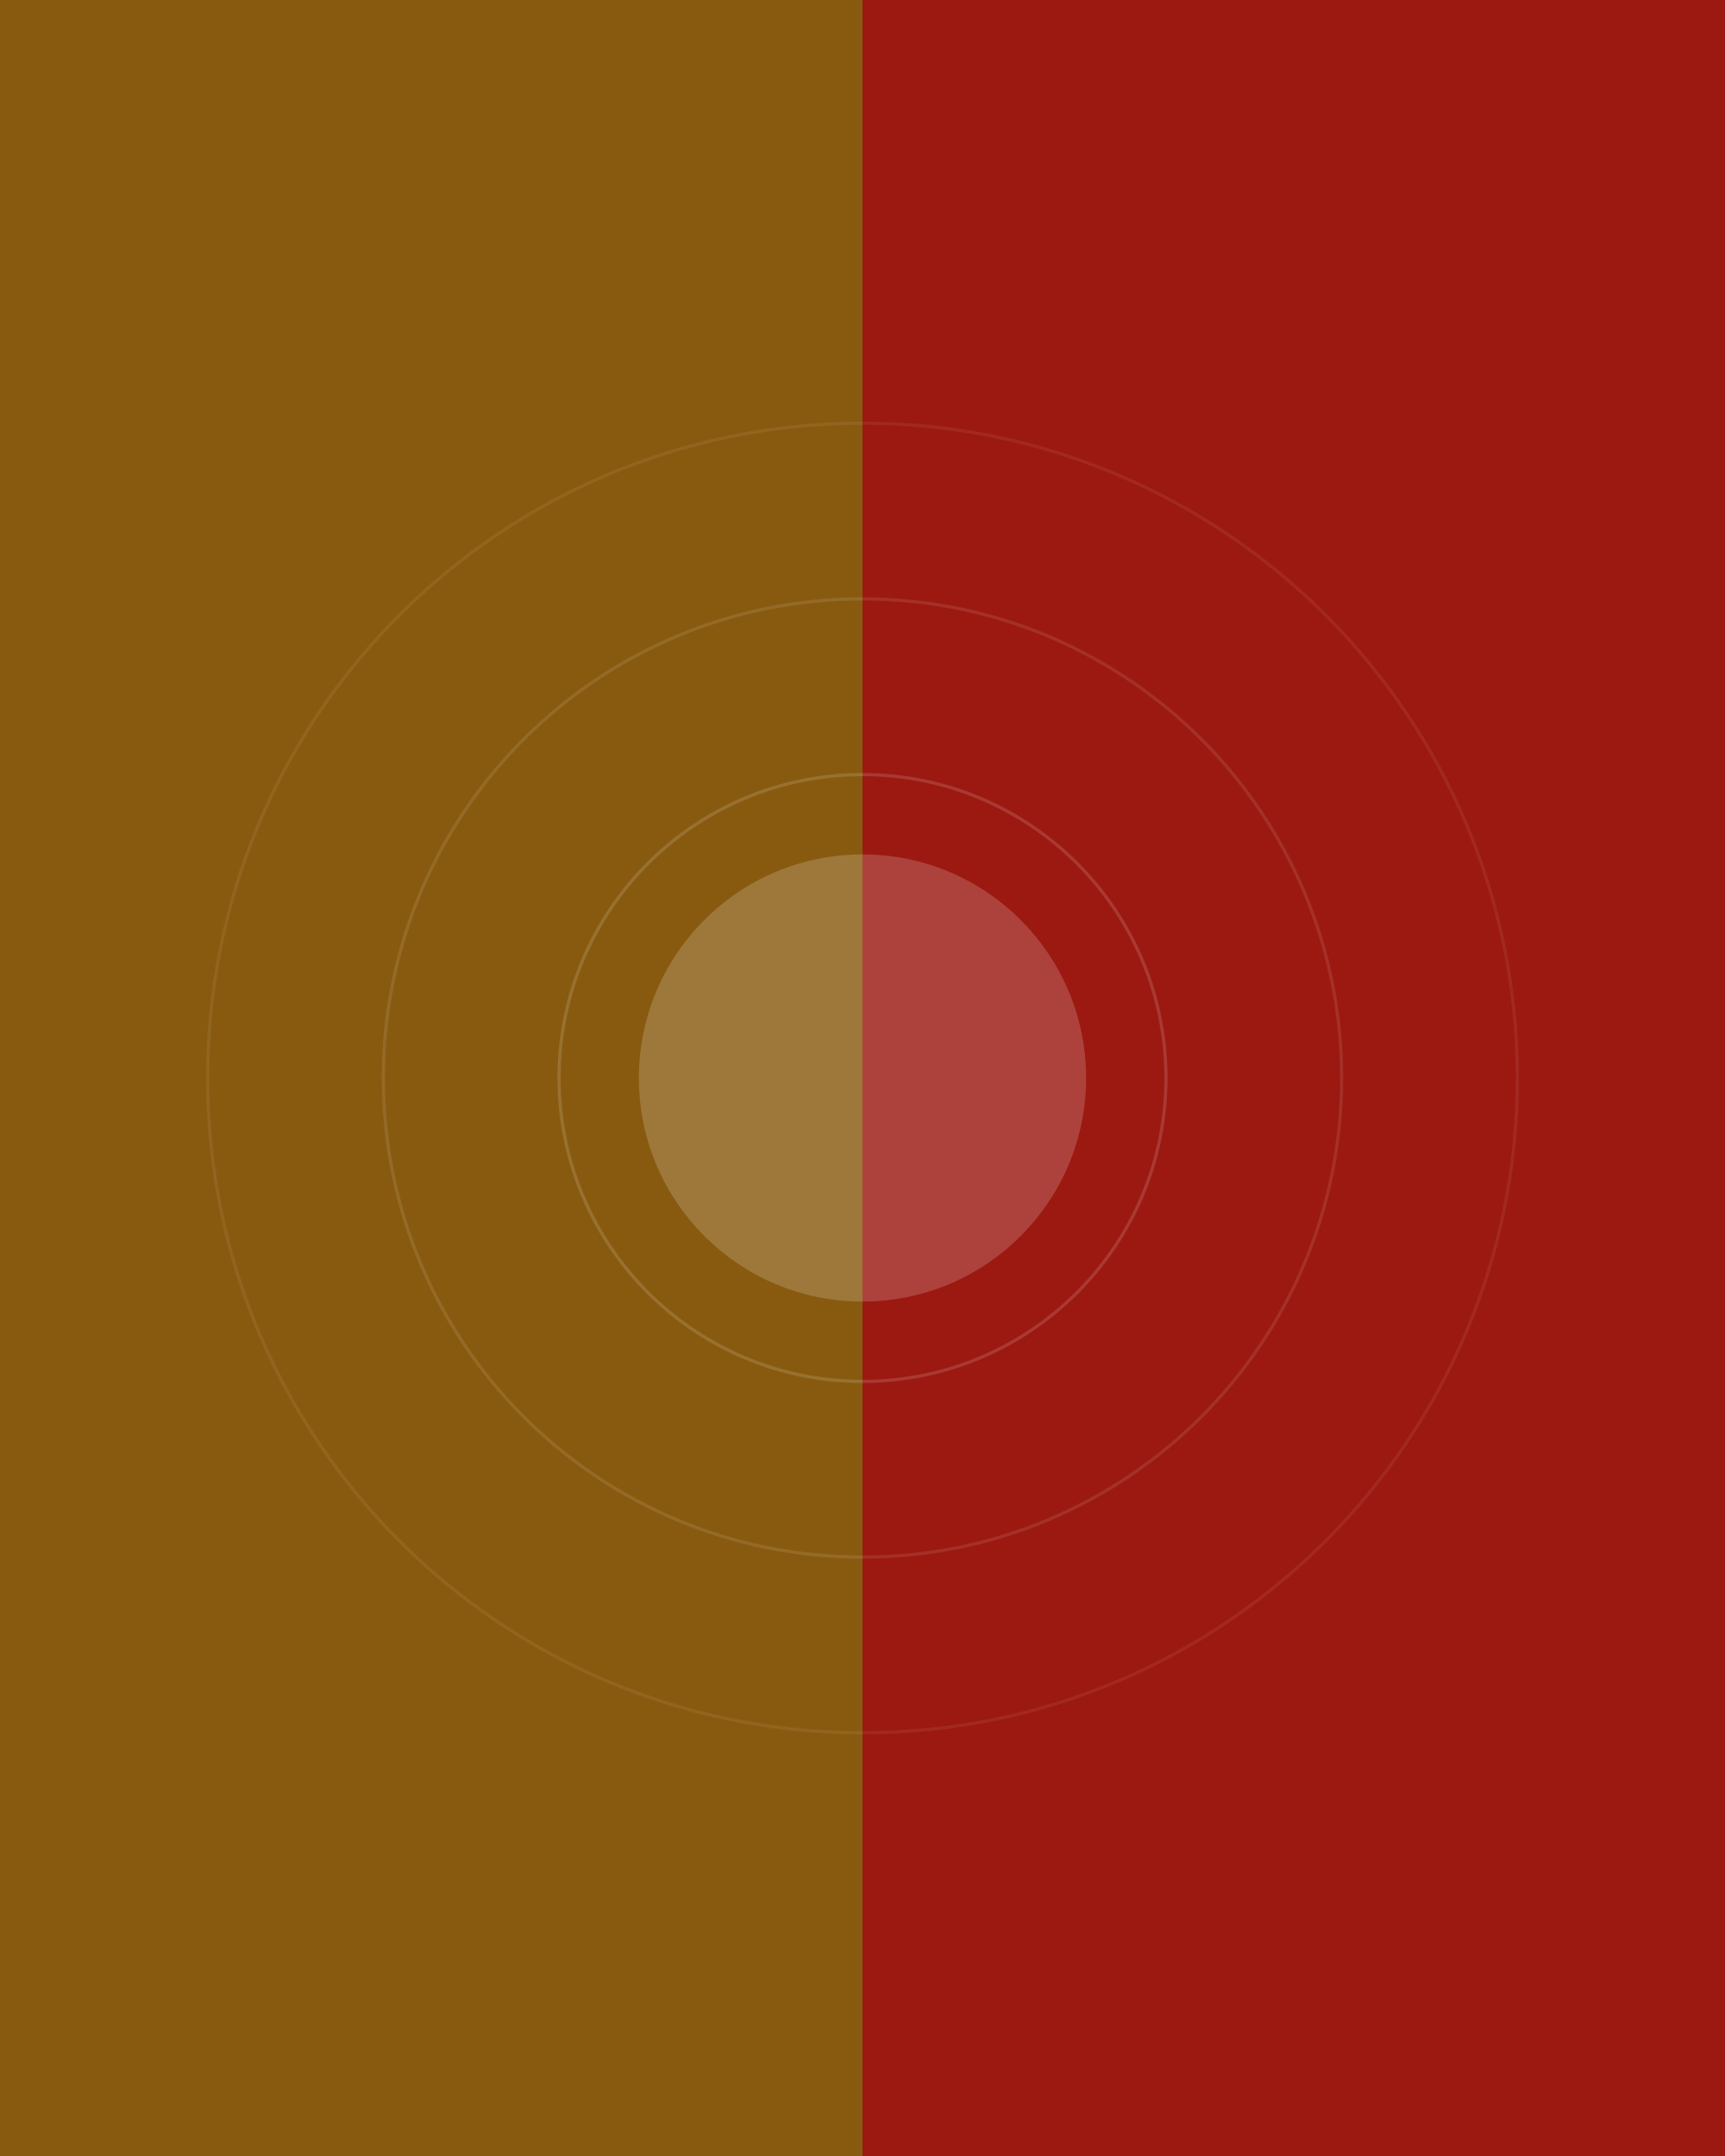
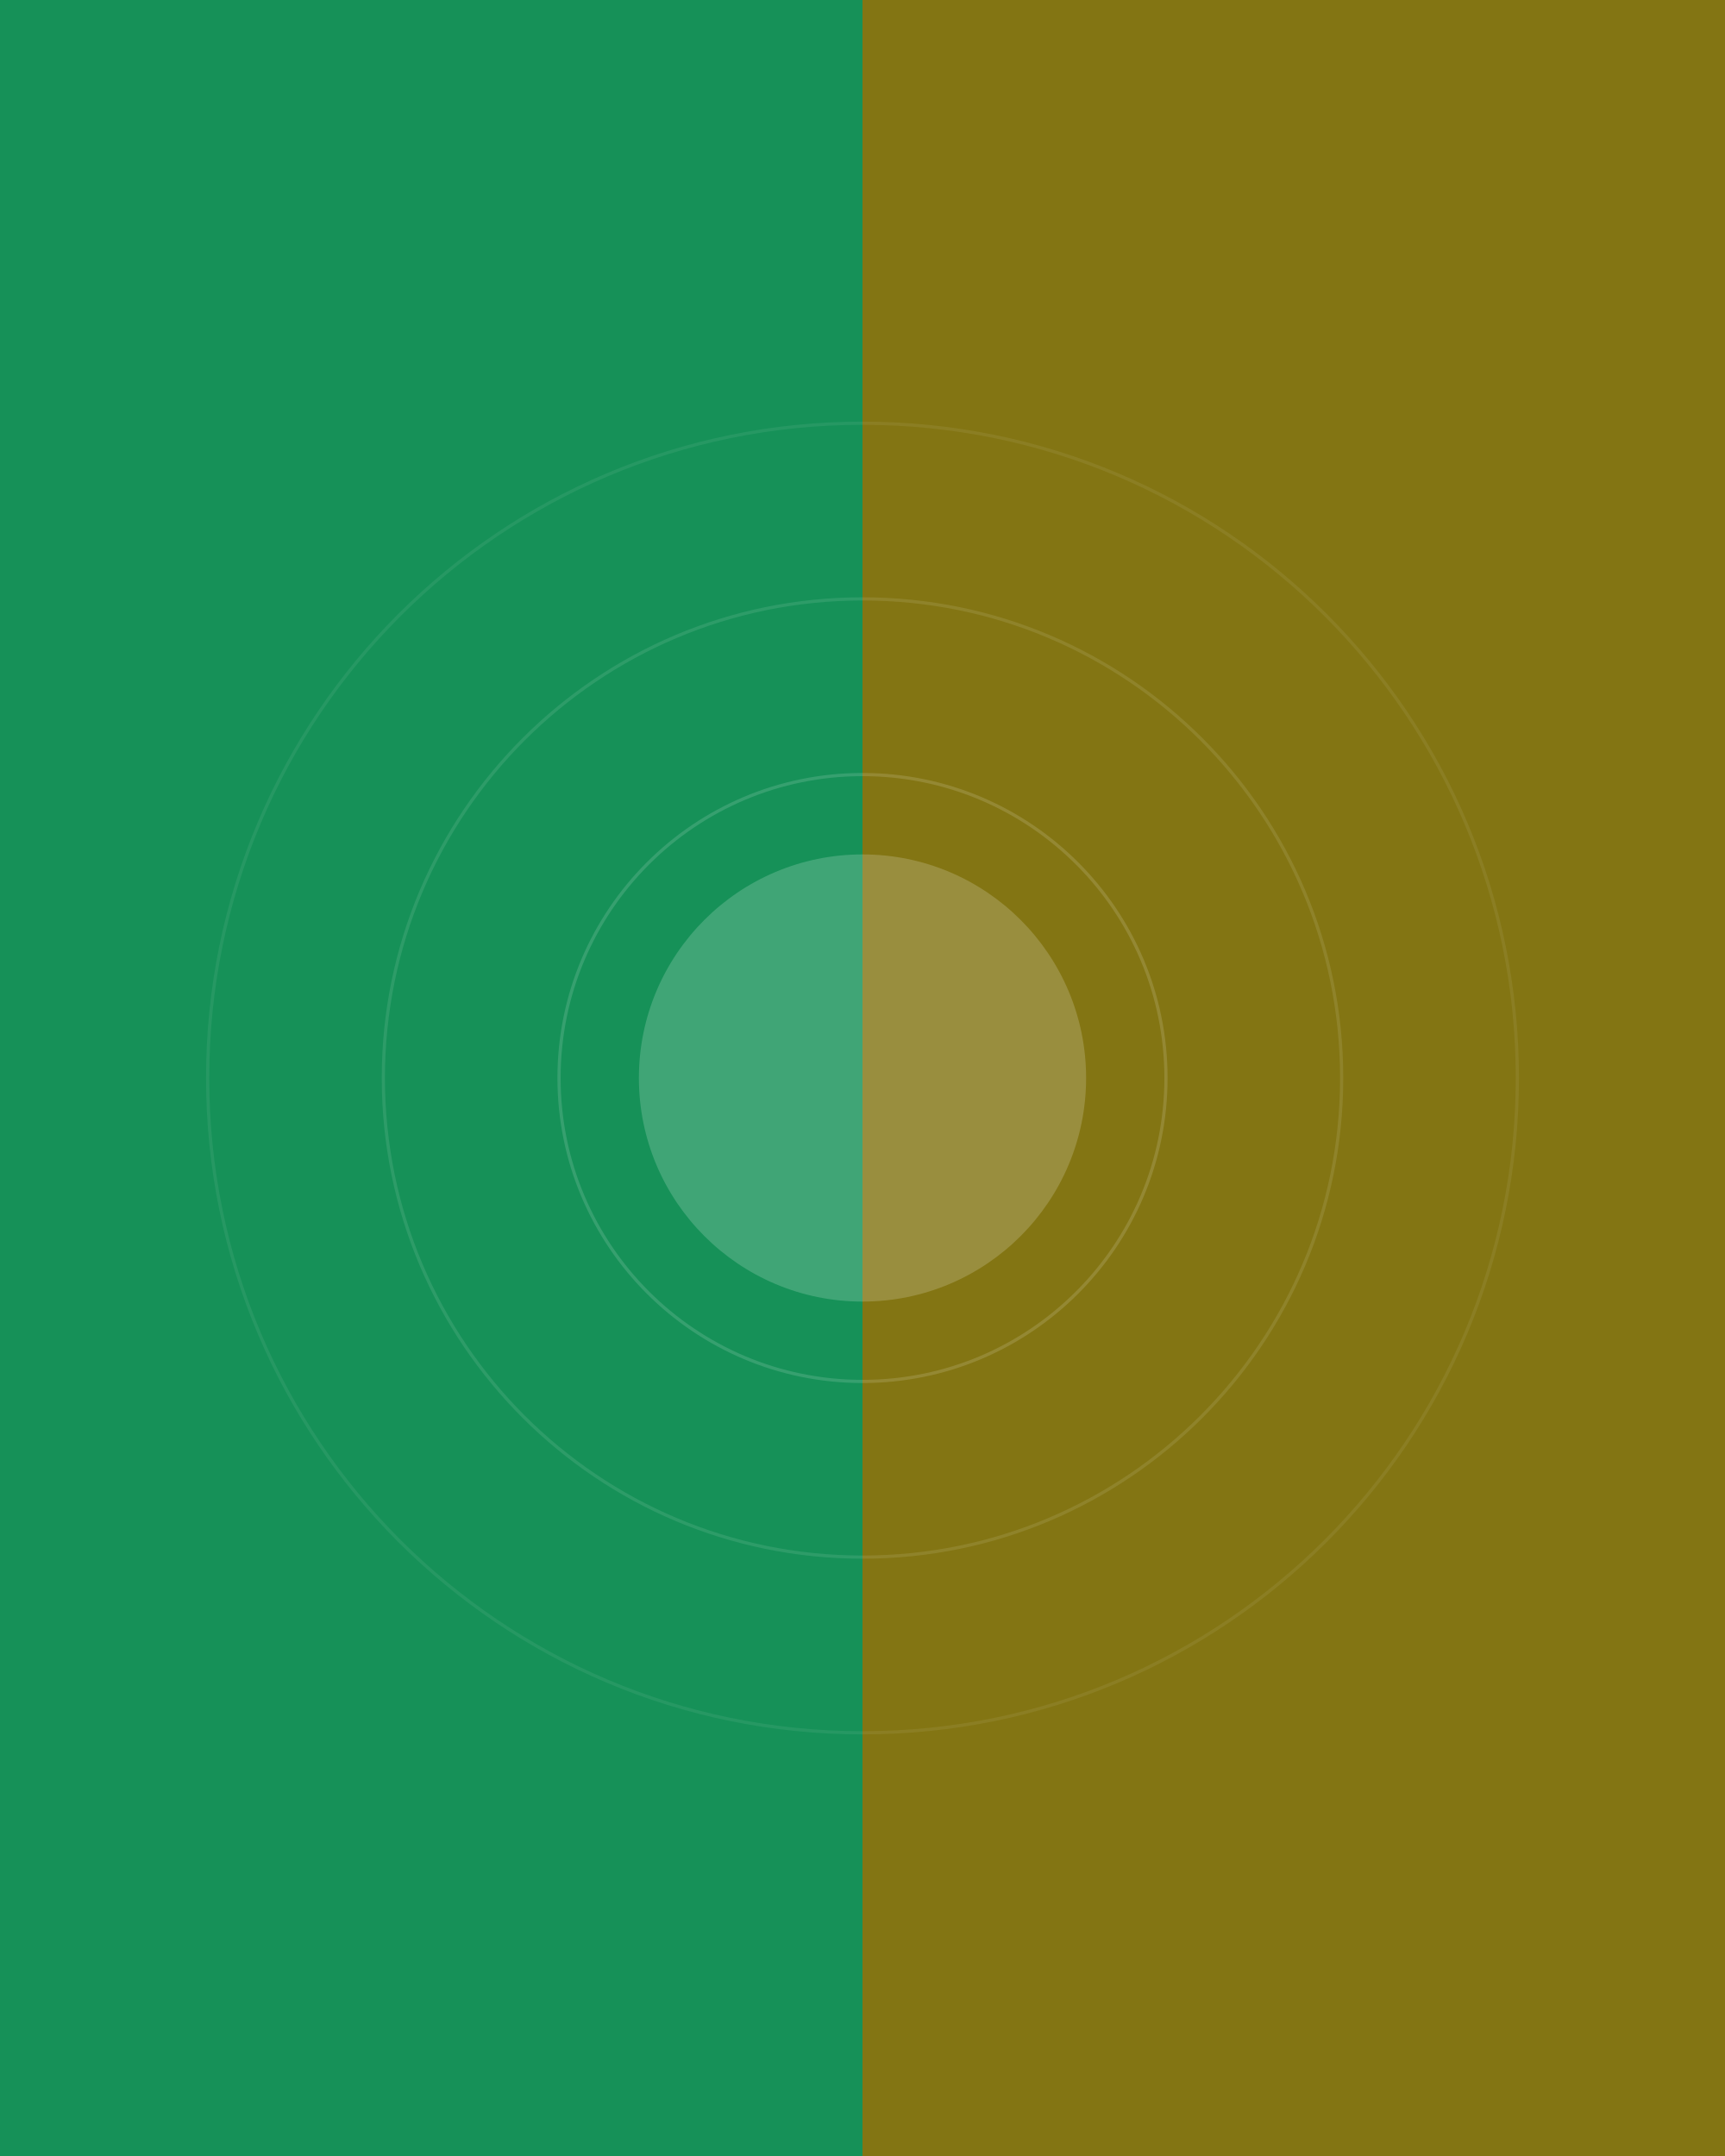
<svg xmlns="http://www.w3.org/2000/svg" width="1080" height="1350" viewBox="0 0 1080 1350">
-   <rect width="540" height="1350" fill="rgb(136,90,15)" />
-   <rect x="540" width="540" height="1350" fill="rgb(155,25,17)" />
+   <rect width="540" height="1350" fill="rgb(22,145,88)" />
+   <rect x="540" width="540" height="1350" fill="rgb(131,117,19)" />
  <circle cx="540" cy="675" r="410" fill="none" stroke="rgba(255,255,255,.07)" stroke-width="2" />
  <circle cx="540" cy="675" r="300" fill="none" stroke="rgba(255,255,255,.10)" stroke-width="2" />
  <circle cx="540" cy="675" r="190" fill="none" stroke="rgba(255,255,255,.14)" stroke-width="2" />
  <circle cx="540" cy="675" r="140" fill="rgba(255,255,255,.18)" />
</svg>
